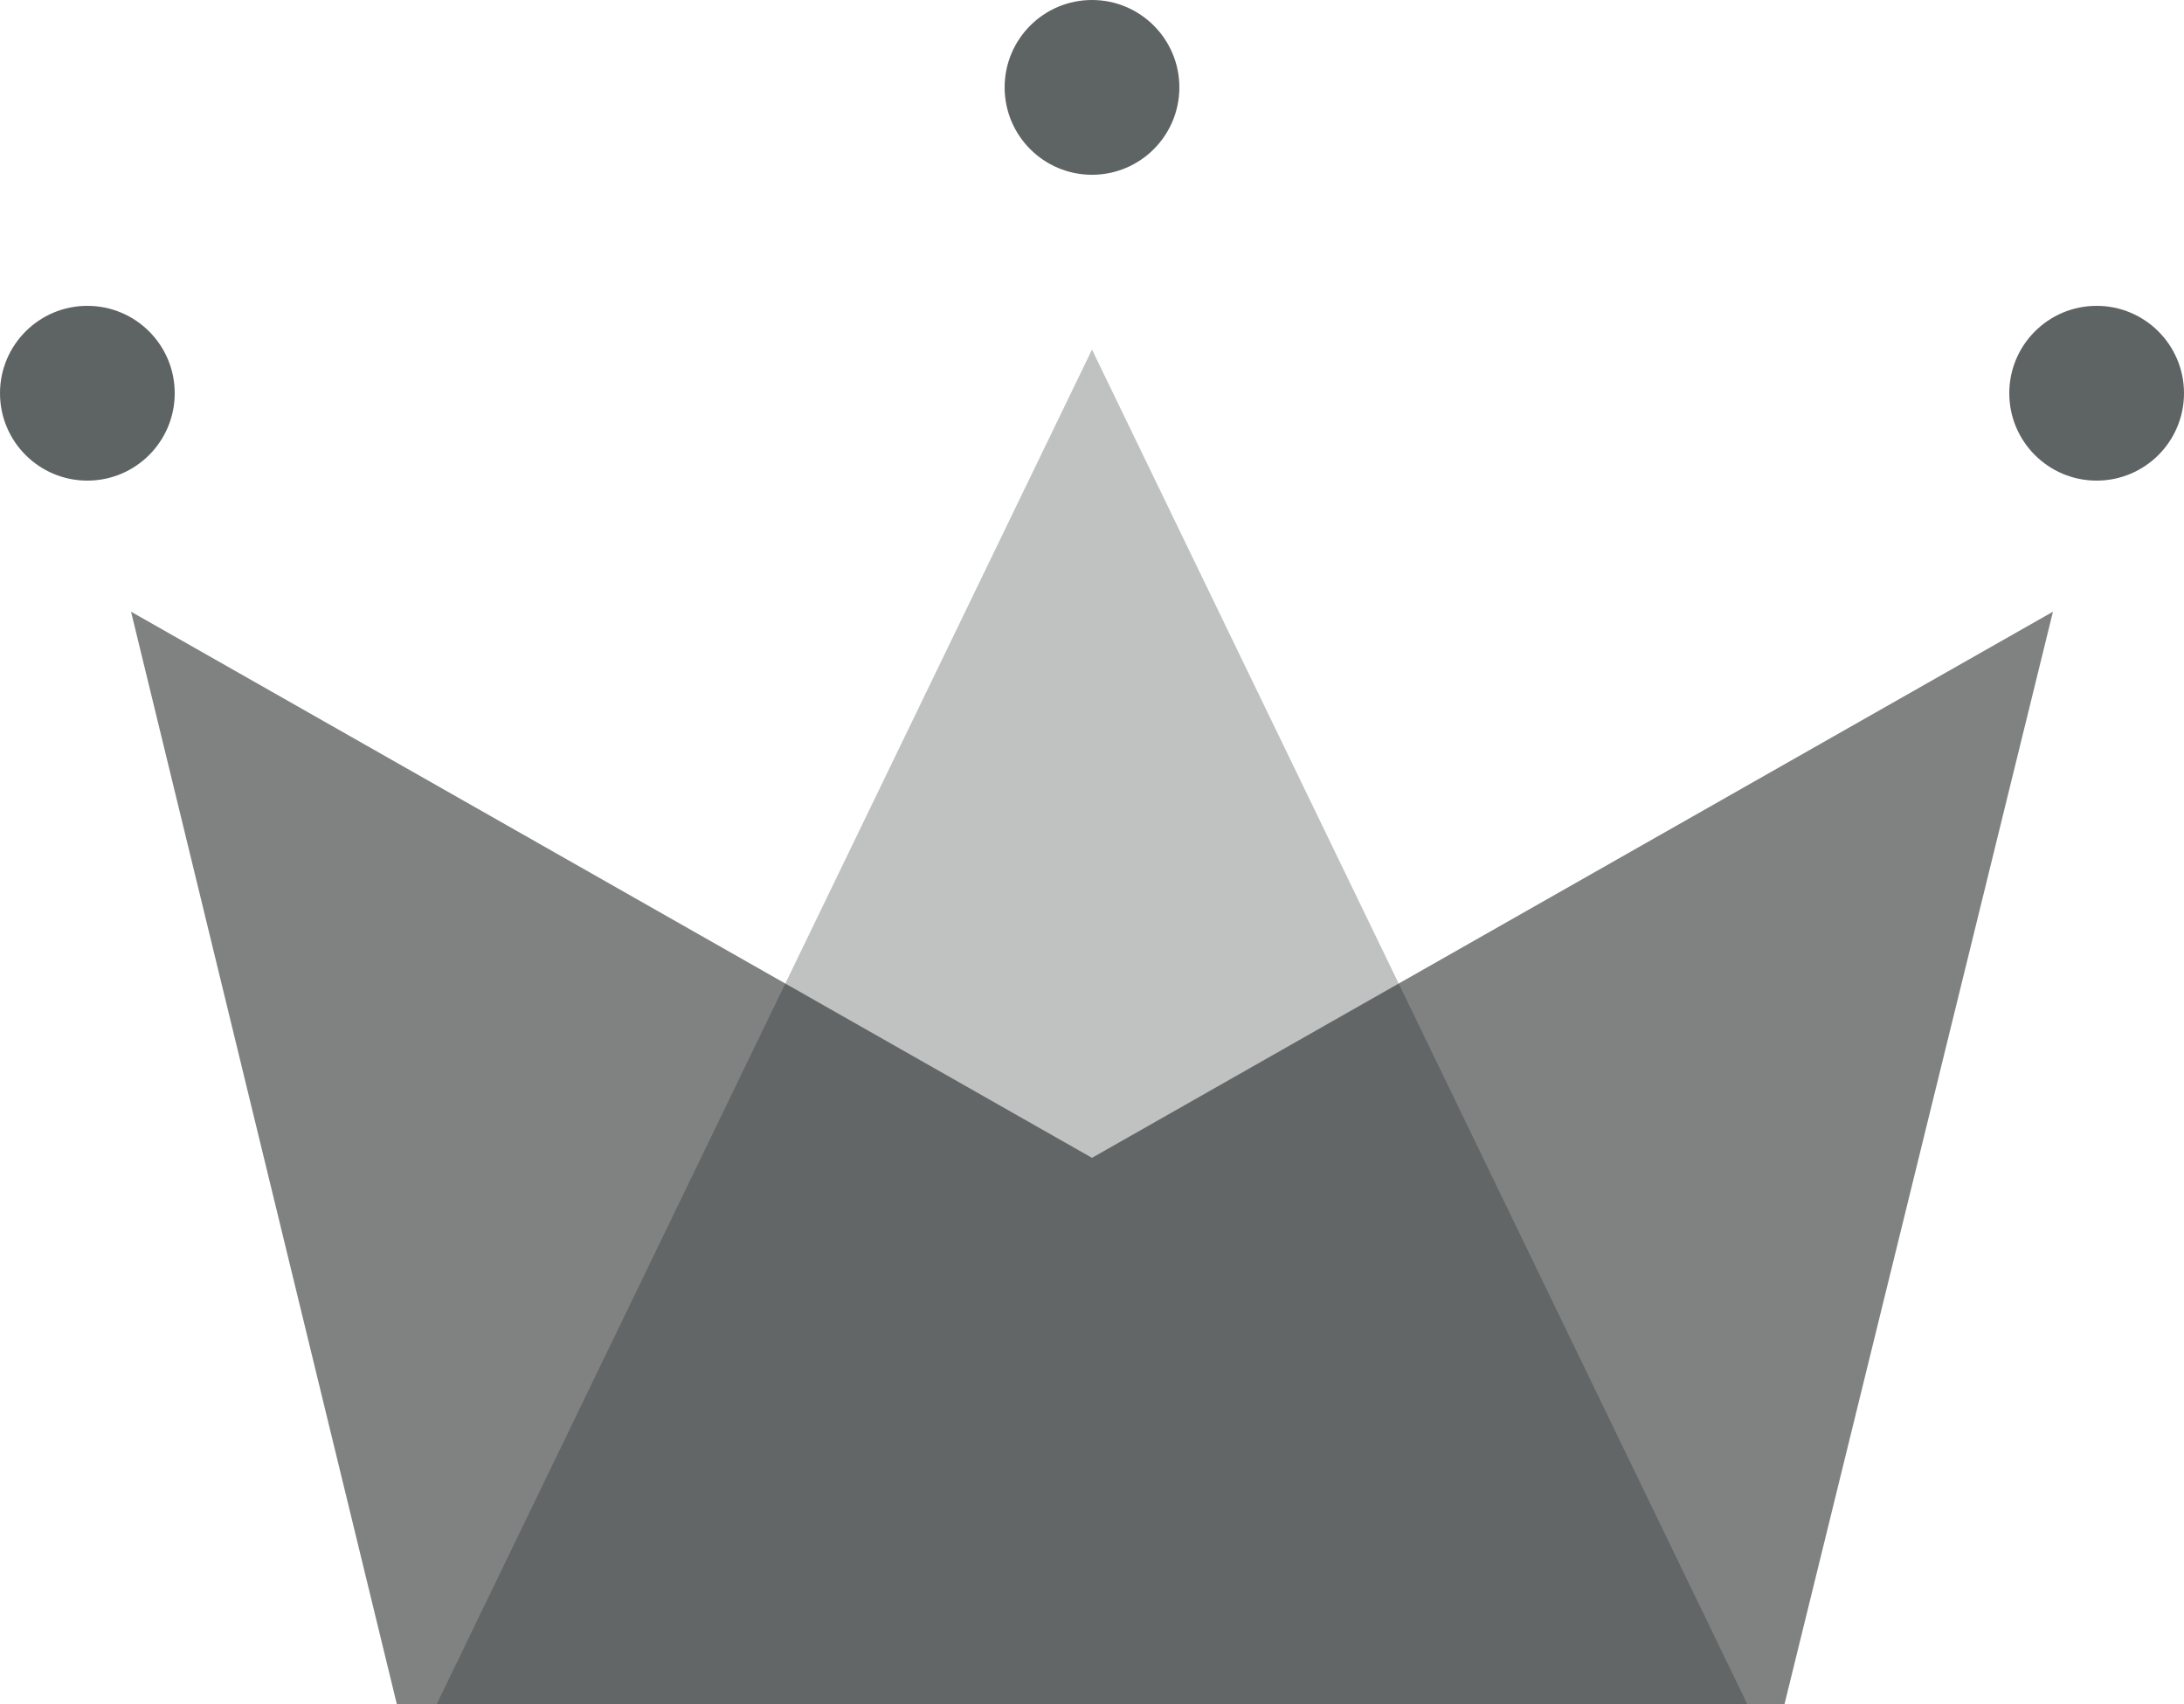
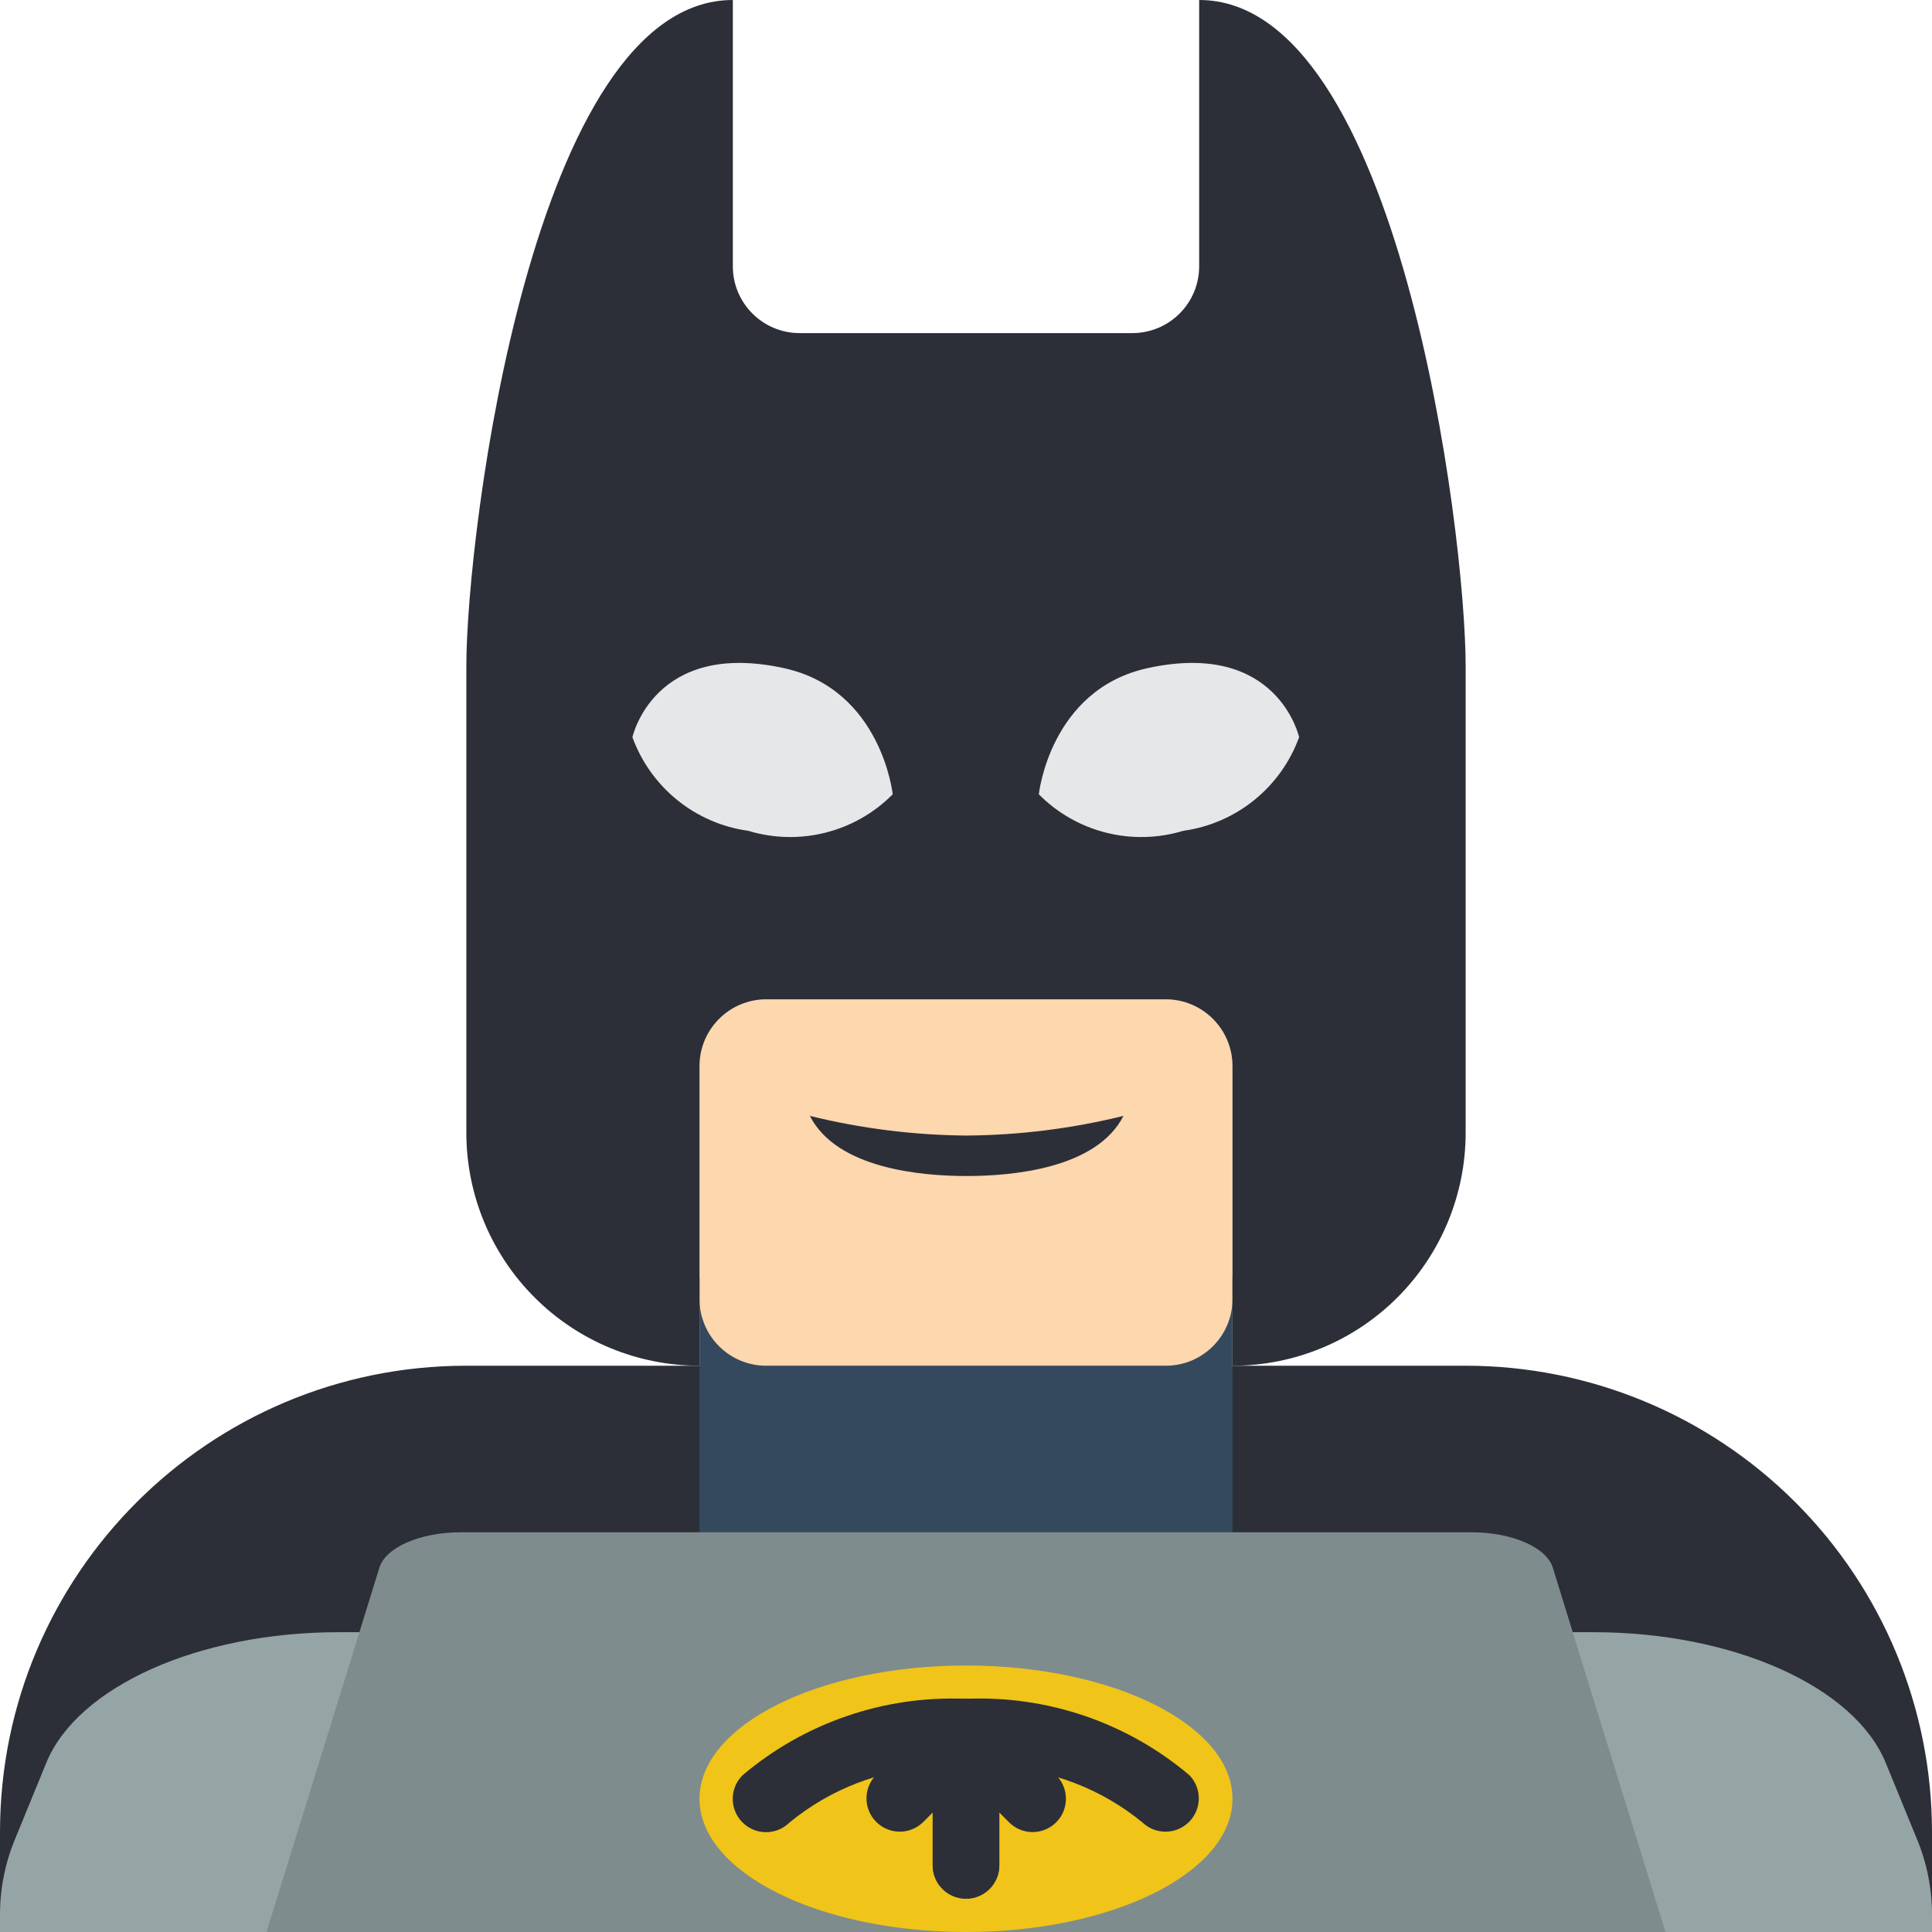
- <svg xmlns="http://www.w3.org/2000/svg" width="50px" height="39px" viewBox="0 0 50 39" version="1.1">
-   <g id="WiP" stroke="none" stroke-width="1" fill="none" fill-rule="evenodd">
-     <g id="Artboard" transform="translate(-90, -38)">
-       <g id="Group" transform="translate(90, 38)">
-         <polygon id="Rectangle" fill="#808282" points="3 14 25 26.5 47 14 40.855 39 9.084 39" />
-         <polygon id="Triangle" fill-opacity="0.263" fill="#101A1A" points="25 8 40 39 10 39" />
-         <circle id="Oval" fill="#5E6363" cx="2" cy="9" r="2" />
-         <circle id="Oval" fill="#5E6363" cx="25" cy="2" r="2" />
-         <circle id="Oval" fill="#5E6363" cx="48" cy="9" r="2" />
-       </g>
-     </g>
+ <svg xmlns="http://www.w3.org/2000/svg" height="512pt" viewBox="0 0 512 512" width="512pt">
+   <path d="m512 512v-26.484c0-32.777-13.02-64.211-36.199-87.387-23.176-23.176-54.609-36.199-87.387-36.199h-264.828c-68.254 0-123.586 55.332-123.586 123.586v26.484zm0 0" fill="#2c2f38" />
+   <path d="m185.379 338.555h141.242v67.516h-141.242zm0 0" fill="#35495e" />
+   <path d="m416.84 432.551h5.473c36.988 0 69.121 14.391 77.418 34.605l8.207 20.039c2.676 6.375 4.055 13.215 4.062 20.125v4.68h-512v-4.68c.008-6.91 1.387-13.75 4.062-20.125l8.207-20.039c8.297-20.215 40.43-34.605 77.418-34.605zm0 0" fill="#95a5a5" />
+   <path d="m203.035 264.828h105.93c9.75 0 17.656 7.902 17.656 17.656v61.793c0 9.75-7.906 17.652-17.656 17.652h-105.93c-9.75 0-17.656-7.902-17.656-17.652v-61.793c0-9.754 7.906-17.656 17.656-17.656zm0 0" fill="#fdd7ad" />
+   <path d="m326.621 344.277v-61.793c-.027-9.742-7.918-17.629-17.656-17.656h-105.93c-9.738.027-17.629 7.914-17.656 17.656v79.445c-16.391.012-32.117-6.492-43.707-18.086-11.59-11.59-18.098-27.312-18.086-43.707v-123.586c0-35.309 17.656-176.551 70.621-176.551v70.621c.027 9.738 7.918 17.625 17.656 17.656h88.273c9.738-.031 17.629-7.918 17.656-17.656v-70.621c52.965 0 70.621 141.242 70.621 176.551v123.586c.012 16.395-6.496 32.117-18.086 43.707-11.59 11.594-27.316 18.098-43.707 18.086zm0 0" fill="#2c2f38" />
+   <path d="m441.379 512h-370.758l29.906-96.496c1.637-5.441 10.797-9.434 21.59-9.434h267.82c10.797 0 19.953 3.992 21.59 9.434zm0 0" fill="#7f8c8d" />
+   <path d="m236.578 210.496c-9.977 10.07-24.707 13.797-38.273 9.68-14.043-1.938-25.859-11.488-30.707-24.809 0 0 5.676-25.867 40.168-18.301 25.867 5.672 28.812 33.43 28.812 33.43zm0 0" fill="#e6e7e8" />
+   <path d="m275.297 210.496c9.977 10.07 24.707 13.797 38.27 9.68 14.043-1.941 25.863-11.488 30.711-24.809 0 0-5.676-25.867-40.168-18.301-25.863 5.672-28.812 33.43-28.812 33.43zm0 0" fill="#e6e7e8" />
+   <path d="m326.621 476.691c0-19.504-31.617-35.312-70.621-35.312s-70.621 15.809-70.621 35.312c0 19.5 31.617 35.309 70.621 35.309s70.621-15.809 70.621-35.309zm0 0" fill="#f0c419" />
+   <g fill="#2c2f38">
+     <path d="m256 503.172c-4.875 0-8.828-3.953-8.828-8.828v-26.066c-13.895.719-27.191 5.875-37.941 14.707-3.465 3.434-9.055 3.41-12.488-.051-3.434-3.461-3.41-9.051.051-12.484 16.488-13.953 37.629-21.18 59.207-20.242 4.875 0 8.828 3.953 8.828 8.828v35.309c0 4.875-3.953 8.828-8.828 8.828zm0 0" />
+     <path d="m256 503.172c-4.875 0-8.828-3.953-8.828-8.828v-35.309c0-4.875 3.953-8.828 8.828-8.828 21.578-.934 42.719 6.293 59.207 20.242 3.344 3.457 3.309 8.953-.082 12.363-3.395 3.41-8.891 3.477-12.367.152-10.754-8.812-24.043-13.957-37.93-14.688v26.066c0 4.875-3.953 8.828-8.828 8.828zm0 0" />
+     <path d="m273.656 485.516c-2.344.004-4.59-.926-6.242-2.586l-11.414-11.414-11.414 11.414c-3.465 3.348-8.969 3.297-12.375-.105-3.406-3.406-3.453-8.91-.105-12.375l17.652-17.656c1.656-1.656 3.902-2.586 6.242-2.586s4.586.93 6.242 2.586l17.652 17.656c2.527 2.523 3.281 6.32 1.914 9.617-1.367 3.301-4.582 5.449-8.152 5.449zm0 0" />
+     <path d="m297.73 295.723c-7.129 13.961-29.395 15.934-41.555 15.934-12.188 0-34.422-1.973-41.555-15.934 13.602 3.352 27.547 5.102 41.555 5.211 14.008-.109 27.957-1.859 41.555-5.211zm0 0" />
  </g>
</svg>
